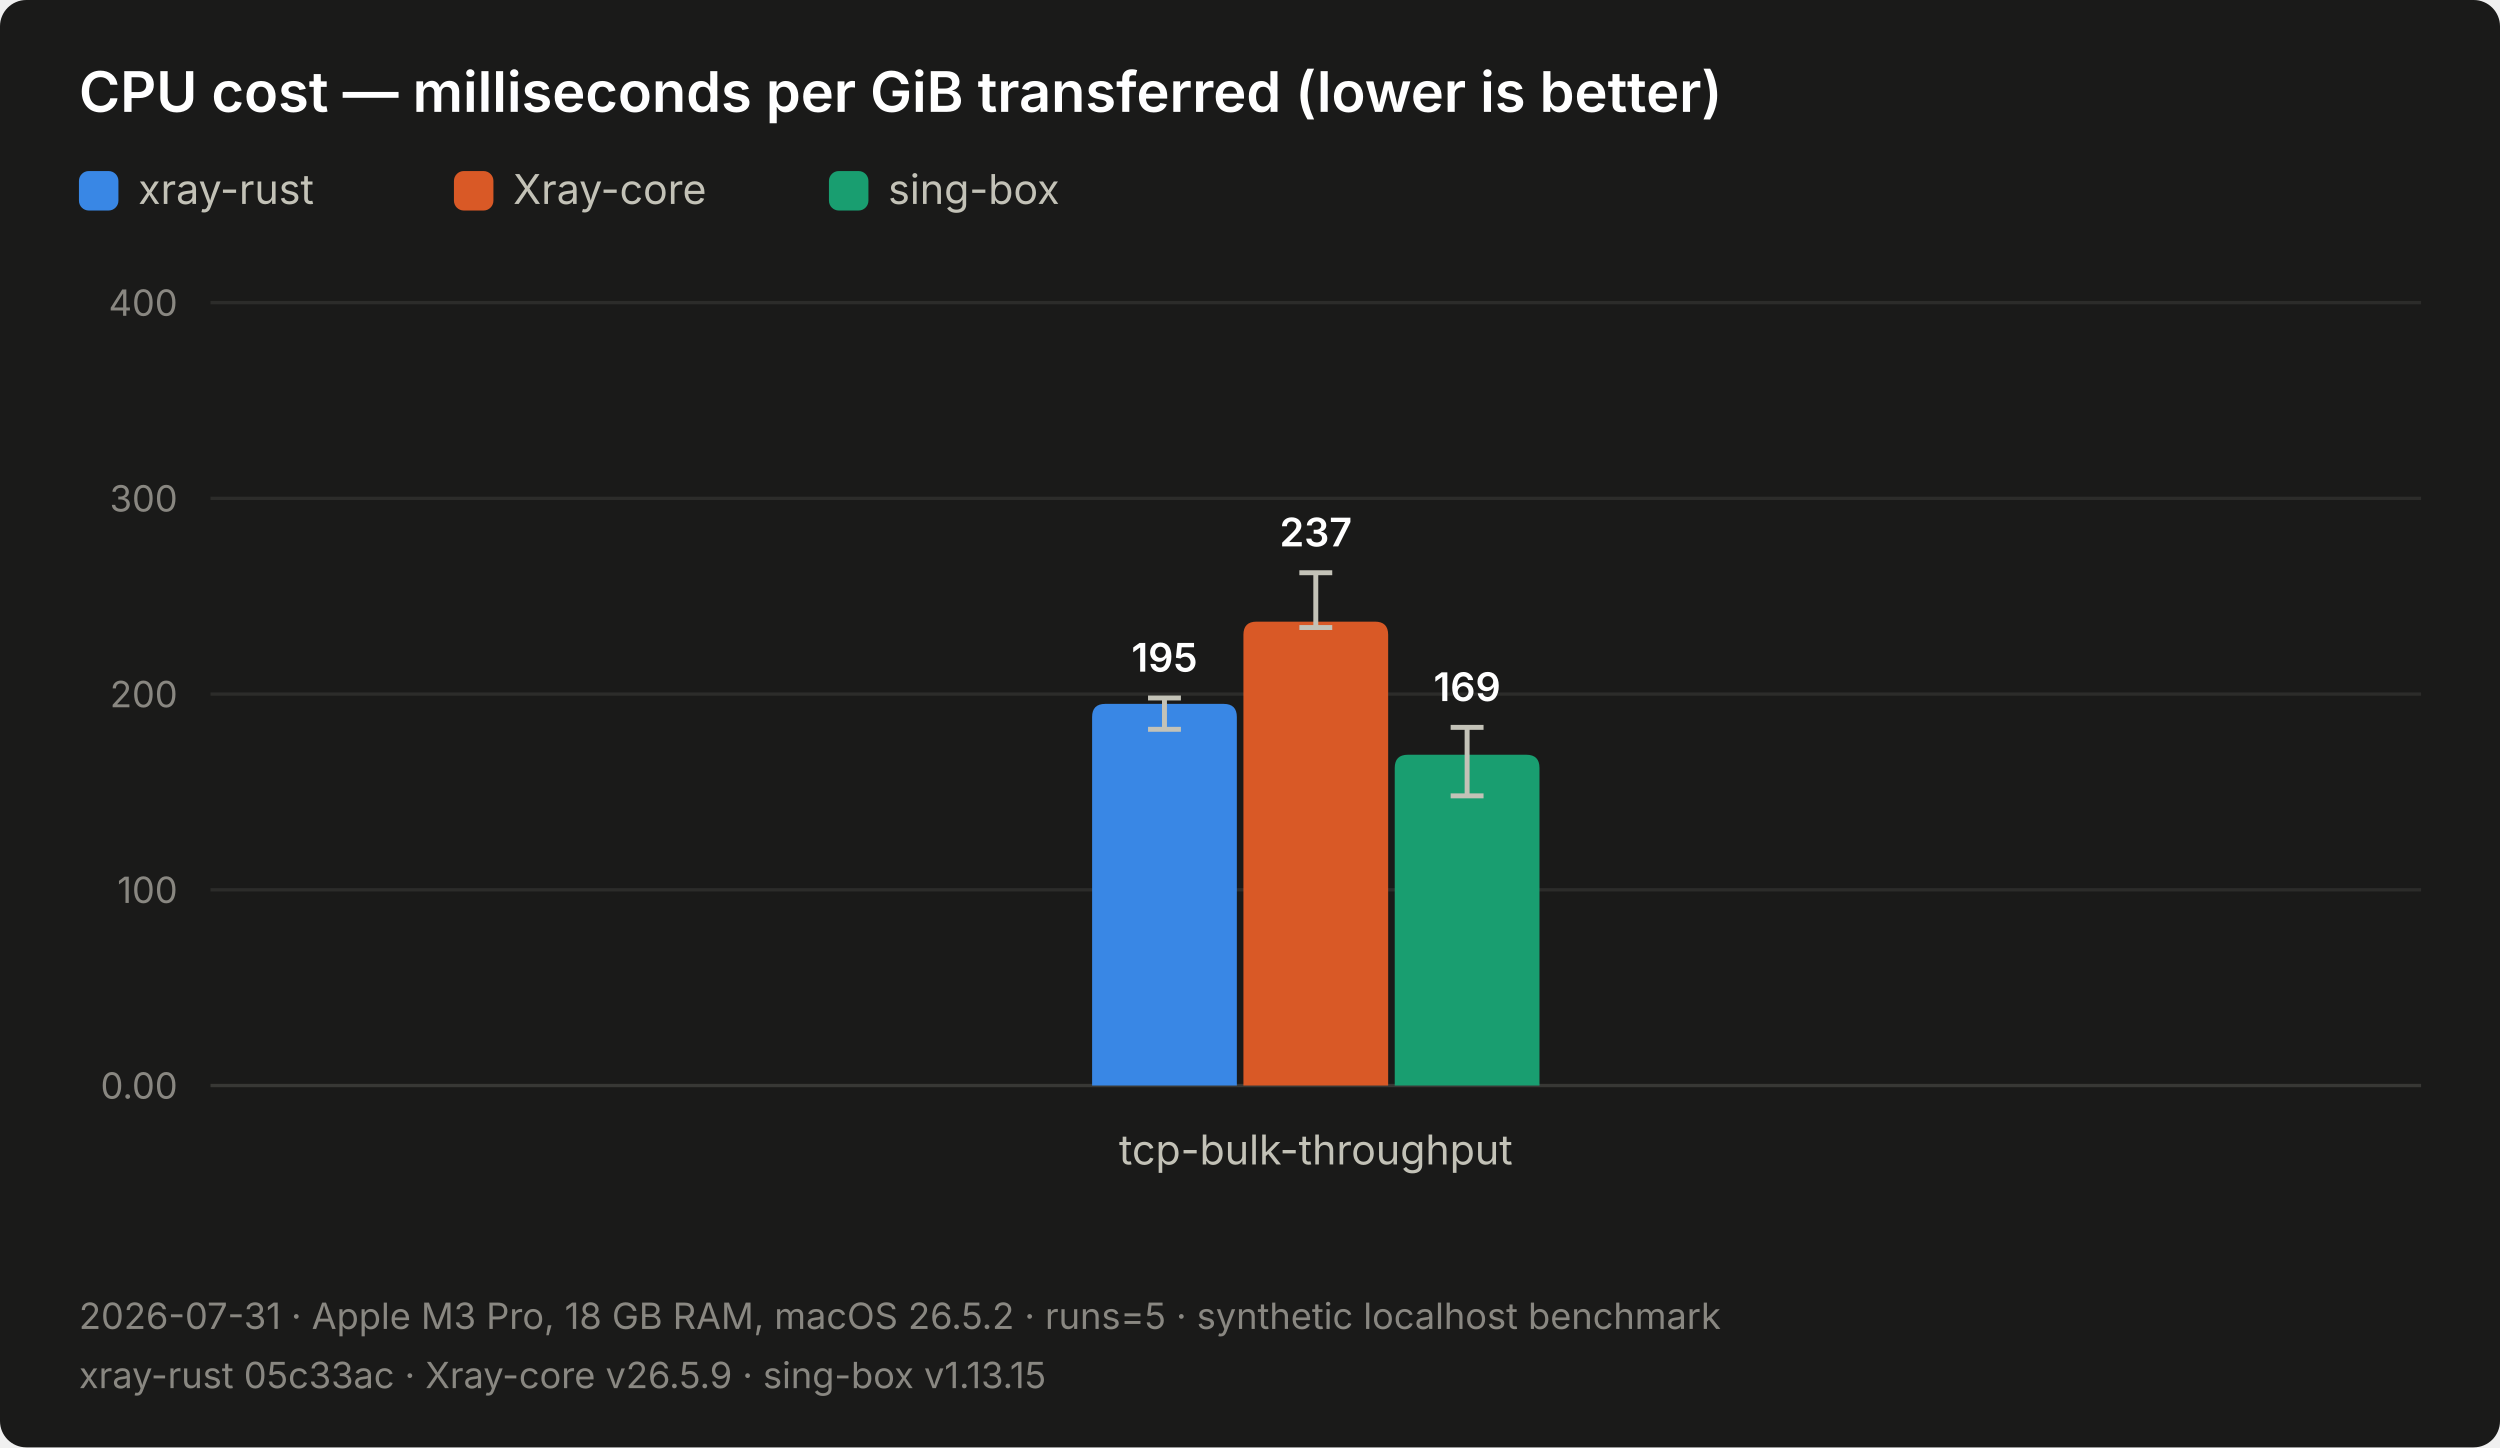
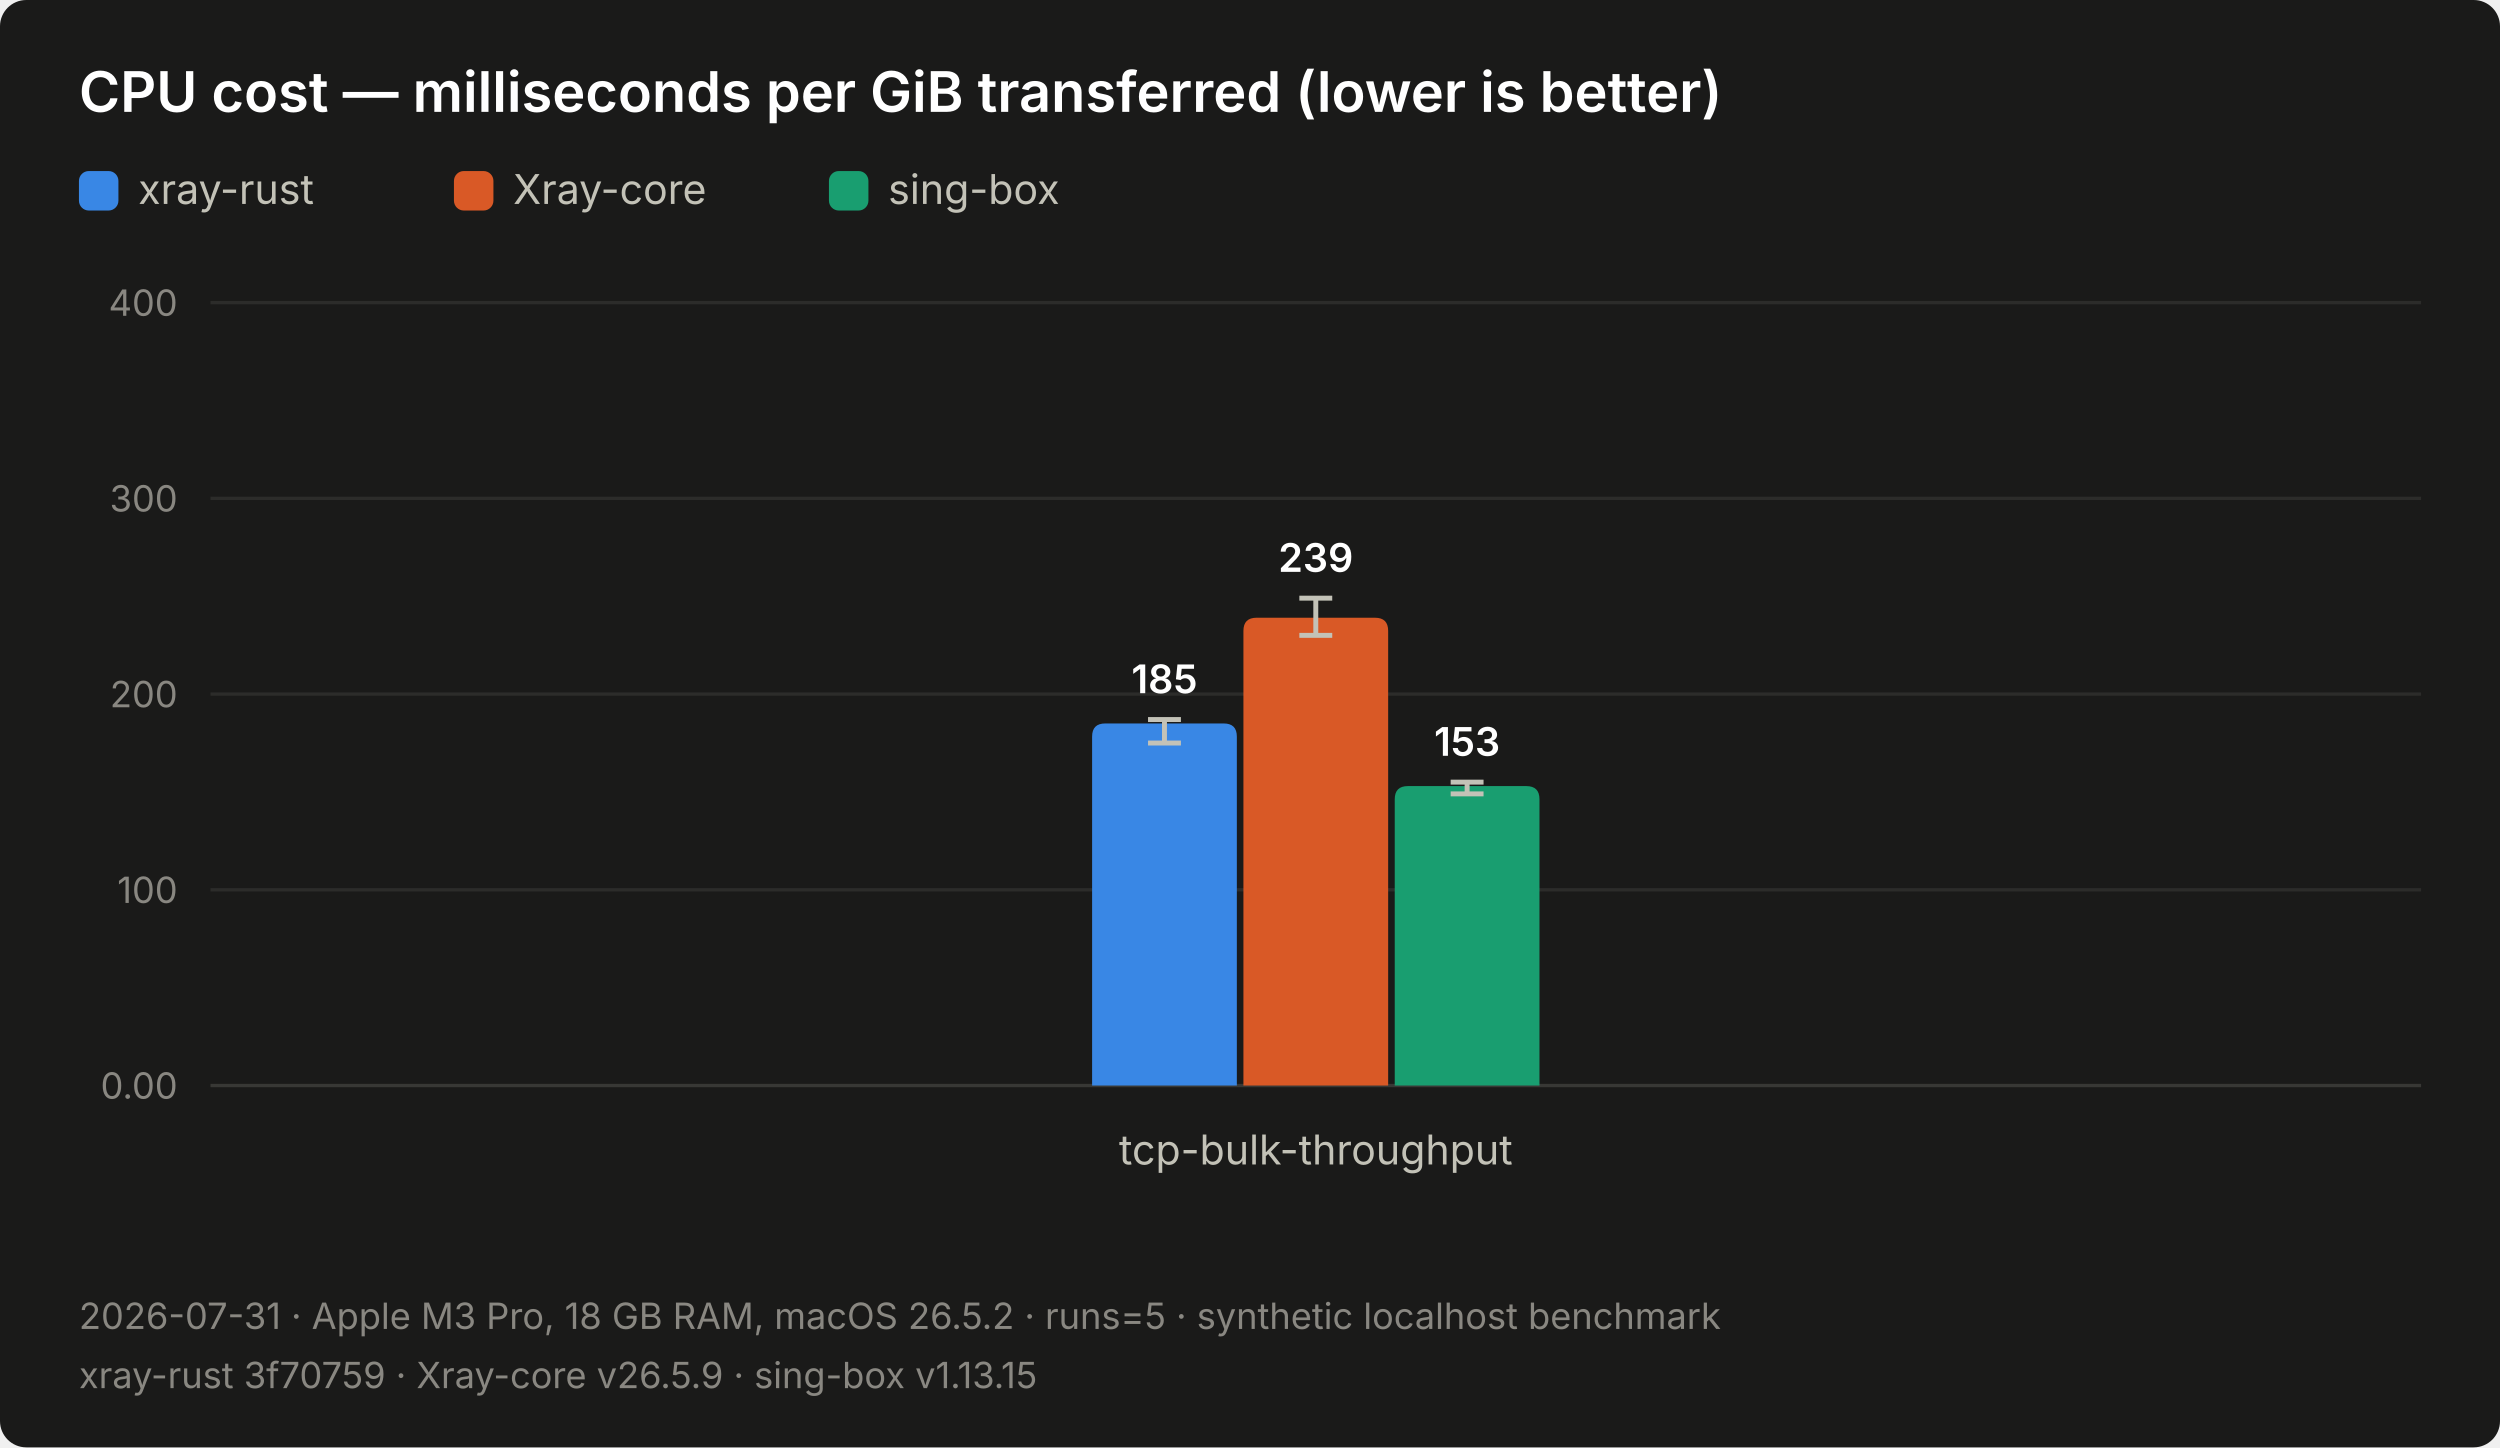
<svg xmlns="http://www.w3.org/2000/svg" width="760" height="440" viewBox="0 0 760 440" role="img" aria-label="CPU cost — milliseconds per GiB transferred (lower is better)">
  <rect width="760" height="440" fill="#1a1a19" rx="8" />
  <text x="24" y="34" font-family="system-ui, -apple-system, 'Segoe UI', sans-serif" font-size="17" font-weight="600" fill="#ffffff">CPU cost — milliseconds per GiB transferred (lower is better)</text>
  <rect x="24.00" y="52" width="12" height="12" rx="3" fill="#3987e5" />
  <text x="42.00" y="62" font-family="system-ui, -apple-system, 'Segoe UI', sans-serif" font-size="12.5" fill="#c3c2b7">xray-rust</text>
  <rect x="138.00" y="52" width="12" height="12" rx="3" fill="#d95926" />
  <text x="156.00" y="62" font-family="system-ui, -apple-system, 'Segoe UI', sans-serif" font-size="12.5" fill="#c3c2b7">Xray-core</text>
  <rect x="252.00" y="52" width="12" height="12" rx="3" fill="#199e70" />
  <text x="270.00" y="62" font-family="system-ui, -apple-system, 'Segoe UI', sans-serif" font-size="12.5" fill="#c3c2b7">sing-box</text>
  <text x="54" y="334.00" font-family="system-ui, -apple-system, 'Segoe UI', sans-serif" font-size="11" fill="#898781" text-anchor="end">0.00</text>
  <line x1="64" y1="270.50" x2="736" y2="270.50" stroke="#2c2c2a" stroke-width="1" />
  <text x="54" y="274.50" font-family="system-ui, -apple-system, 'Segoe UI', sans-serif" font-size="11" fill="#898781" text-anchor="end">100</text>
  <line x1="64" y1="211.00" x2="736" y2="211.00" stroke="#2c2c2a" stroke-width="1" />
  <text x="54" y="215.00" font-family="system-ui, -apple-system, 'Segoe UI', sans-serif" font-size="11" fill="#898781" text-anchor="end">200</text>
  <line x1="64" y1="151.50" x2="736" y2="151.50" stroke="#2c2c2a" stroke-width="1" />
  <text x="54" y="155.50" font-family="system-ui, -apple-system, 'Segoe UI', sans-serif" font-size="11" fill="#898781" text-anchor="end">300</text>
  <line x1="64" y1="92.00" x2="736" y2="92.00" stroke="#2c2c2a" stroke-width="1" />
  <text x="54" y="96.00" font-family="system-ui, -apple-system, 'Segoe UI', sans-serif" font-size="11" fill="#898781" text-anchor="end">400</text>
  <line x1="64" y1="330" x2="736" y2="330" stroke="#383835" stroke-width="1" />
-   <path d="M 332.00 330.00 L 332.00 217.98 Q 332.00 213.98 336.00 213.98 L 372.00 213.98 Q 376.00 213.98 376.00 217.98 L 376.00 330.00 Z" fill="#3987e5" />
-   <line x1="354.00" y1="221.71" x2="354.00" y2="212.19" stroke="#c3c2b7" stroke-width="1.5" />
-   <line x1="349.00" y1="221.71" x2="359.00" y2="221.71" stroke="#c3c2b7" stroke-width="1.5" />
-   <line x1="349.00" y1="212.19" x2="359.00" y2="212.19" stroke="#c3c2b7" stroke-width="1.5" />
-   <text x="354.00" y="204.19" font-family="system-ui, -apple-system, 'Segoe UI', sans-serif" font-size="12" font-weight="600" fill="#ffffff" text-anchor="middle">195</text>
-   <path d="M 378.00 330.00 L 378.00 192.98 Q 378.00 188.98 382.00 188.98 L 418.00 188.98 Q 422.00 188.98 422.00 192.98 L 422.00 330.00 Z" fill="#d95926" />
-   <line x1="400.00" y1="190.77" x2="400.00" y2="174.11" stroke="#c3c2b7" stroke-width="1.5" />
-   <line x1="395.00" y1="190.77" x2="405.00" y2="190.77" stroke="#c3c2b7" stroke-width="1.5" />
-   <line x1="395.00" y1="174.11" x2="405.00" y2="174.11" stroke="#c3c2b7" stroke-width="1.5" />
-   <text x="400.00" y="166.11" font-family="system-ui, -apple-system, 'Segoe UI', sans-serif" font-size="12" font-weight="600" fill="#ffffff" text-anchor="middle">237</text>
-   <path d="M 424.00 330.00 L 424.00 233.44 Q 424.00 229.44 428.00 229.44 L 464.00 229.44 Q 468.00 229.44 468.00 233.44 L 468.00 330.00 Z" fill="#199e70" />
-   <line x1="446.00" y1="241.94" x2="446.00" y2="221.12" stroke="#c3c2b7" stroke-width="1.5" />
-   <line x1="441.00" y1="241.94" x2="451.00" y2="241.94" stroke="#c3c2b7" stroke-width="1.5" />
-   <line x1="441.00" y1="221.12" x2="451.00" y2="221.12" stroke="#c3c2b7" stroke-width="1.5" />
-   <text x="446.00" y="213.12" font-family="system-ui, -apple-system, 'Segoe UI', sans-serif" font-size="12" font-weight="600" fill="#ffffff" text-anchor="middle">169</text>
+   <path d="M 332.00 330.00 L 332.00 223.93 Q 332.00 219.93 336.00 219.93 L 372.00 219.93 Q 376.00 219.93 376.00 223.93 L 376.00 330.00 Z" fill="#3987e5" />
+   <line x1="354.00" y1="225.88" x2="354.00" y2="218.74" stroke="#c3c2b7" stroke-width="1.5" />
+   <line x1="349.00" y1="225.88" x2="359.00" y2="225.88" stroke="#c3c2b7" stroke-width="1.5" />
+   <line x1="349.00" y1="218.74" x2="359.00" y2="218.74" stroke="#c3c2b7" stroke-width="1.5" />
+   <text x="354.00" y="210.74" font-family="system-ui, -apple-system, 'Segoe UI', sans-serif" font-size="12" font-weight="600" fill="#ffffff" text-anchor="middle">185</text>
+   <path d="M 378.00 330.00 L 378.00 191.79 Q 378.00 187.79 382.00 187.79 L 418.00 187.79 Q 422.00 187.79 422.00 191.79 L 422.00 330.00 Z" fill="#d95926" />
+   <line x1="400.00" y1="193.15" x2="400.00" y2="181.84" stroke="#c3c2b7" stroke-width="1.5" />
+   <line x1="395.00" y1="193.15" x2="405.00" y2="193.15" stroke="#c3c2b7" stroke-width="1.5" />
+   <line x1="395.00" y1="181.84" x2="405.00" y2="181.84" stroke="#c3c2b7" stroke-width="1.5" />
+   <text x="400.00" y="173.84" font-family="system-ui, -apple-system, 'Segoe UI', sans-serif" font-size="12" font-weight="600" fill="#ffffff" text-anchor="middle">239</text>
+   <path d="M 424.00 330.00 L 424.00 242.97 Q 424.00 238.97 428.00 238.97 L 464.00 238.97 Q 468.00 238.97 468.00 242.97 L 468.00 330.00 Z" fill="#199e70" />
+   <line x1="446.00" y1="241.34" x2="446.00" y2="237.77" stroke="#c3c2b7" stroke-width="1.5" />
+   <line x1="441.00" y1="241.34" x2="451.00" y2="241.34" stroke="#c3c2b7" stroke-width="1.5" />
+   <line x1="441.00" y1="237.77" x2="451.00" y2="237.77" stroke="#c3c2b7" stroke-width="1.5" />
+   <text x="446.00" y="229.77" font-family="system-ui, -apple-system, 'Segoe UI', sans-serif" font-size="12" font-weight="600" fill="#ffffff" text-anchor="middle">153</text>
  <text x="400.00" y="354" font-family="system-ui, -apple-system, 'Segoe UI', sans-serif" font-size="12.5" fill="#c3c2b7" text-anchor="middle">tcp-bulk-throughput</text>
  <text x="24" y="404" font-family="system-ui, -apple-system, 'Segoe UI', sans-serif" font-size="11" fill="#898781">2026-07-31 · Apple M3 Pro, 18 GB RAM, macOS 26.5.2 · runs=5 · synthetic localhost benchmark</text>
-   <text x="24" y="422" font-family="system-ui, -apple-system, 'Segoe UI', sans-serif" font-size="11" fill="#898781">xray-rust 05c33ac · Xray-core v26.5.9 · sing-box v1.13.15</text>
+   <text x="24" y="422" font-family="system-ui, -apple-system, 'Segoe UI', sans-serif" font-size="11" fill="#898781">xray-rust 3f70759 · Xray-core v26.5.9 · sing-box v1.13.15</text>
</svg>
